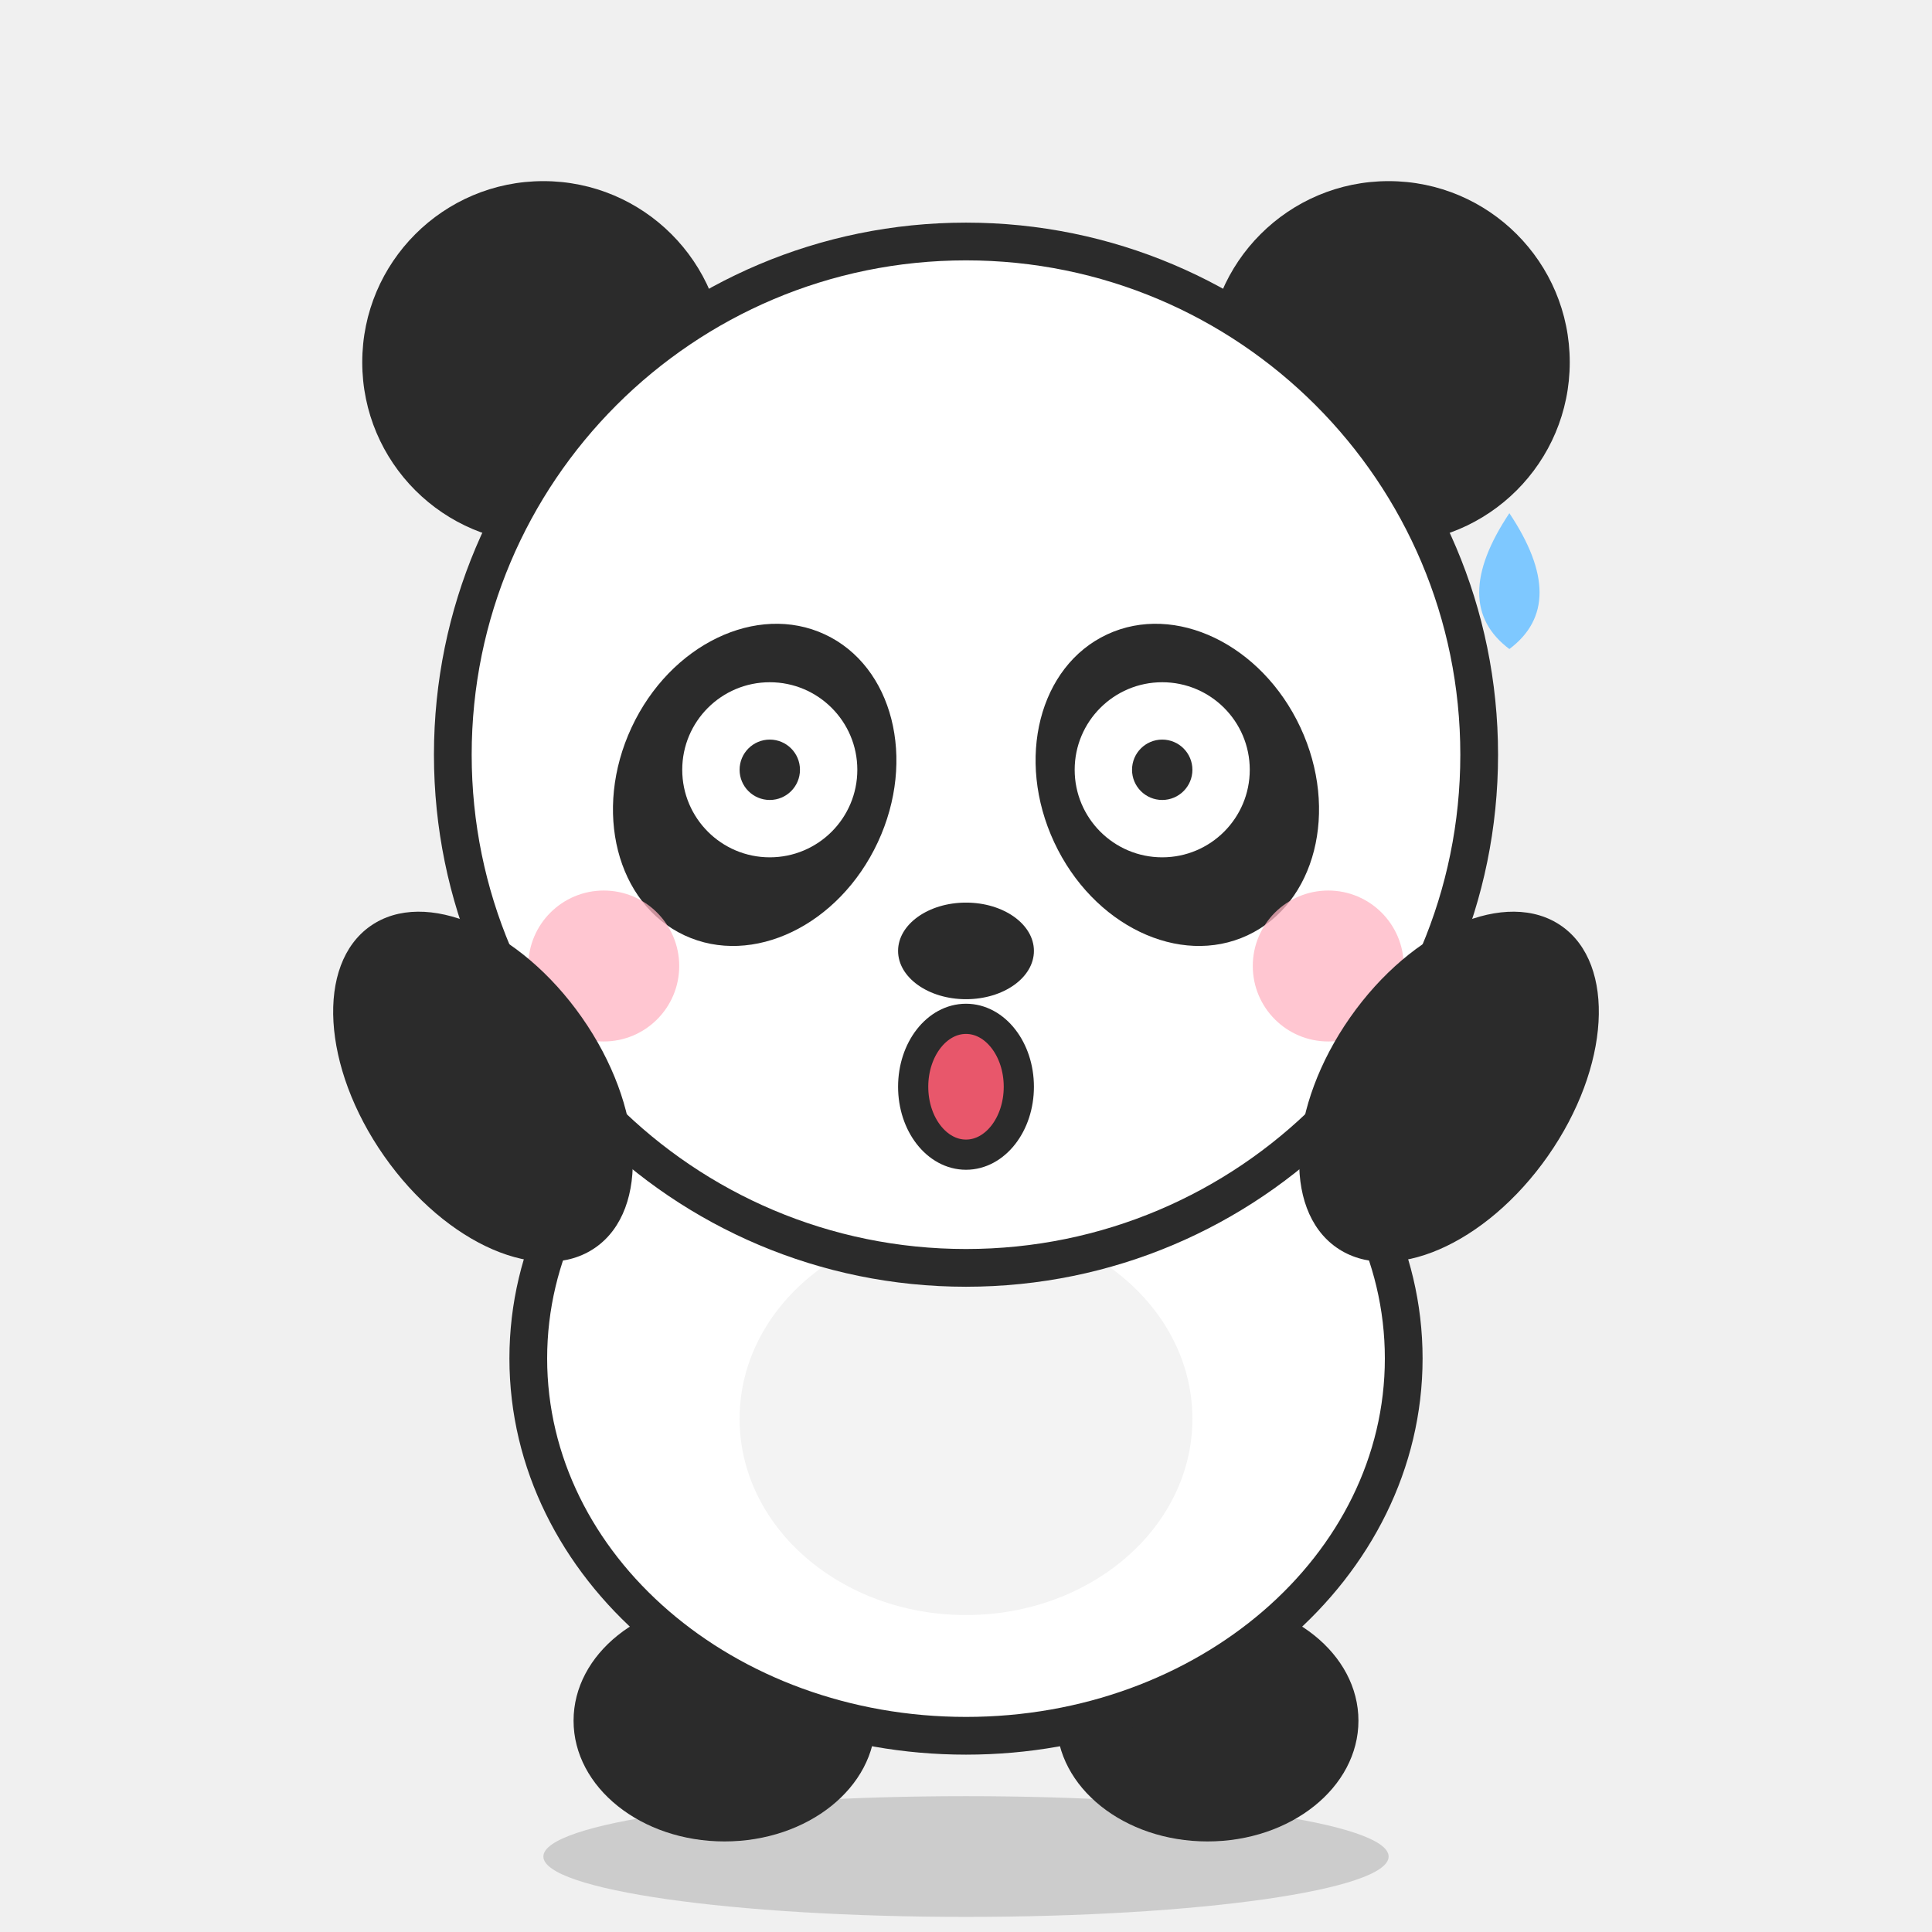
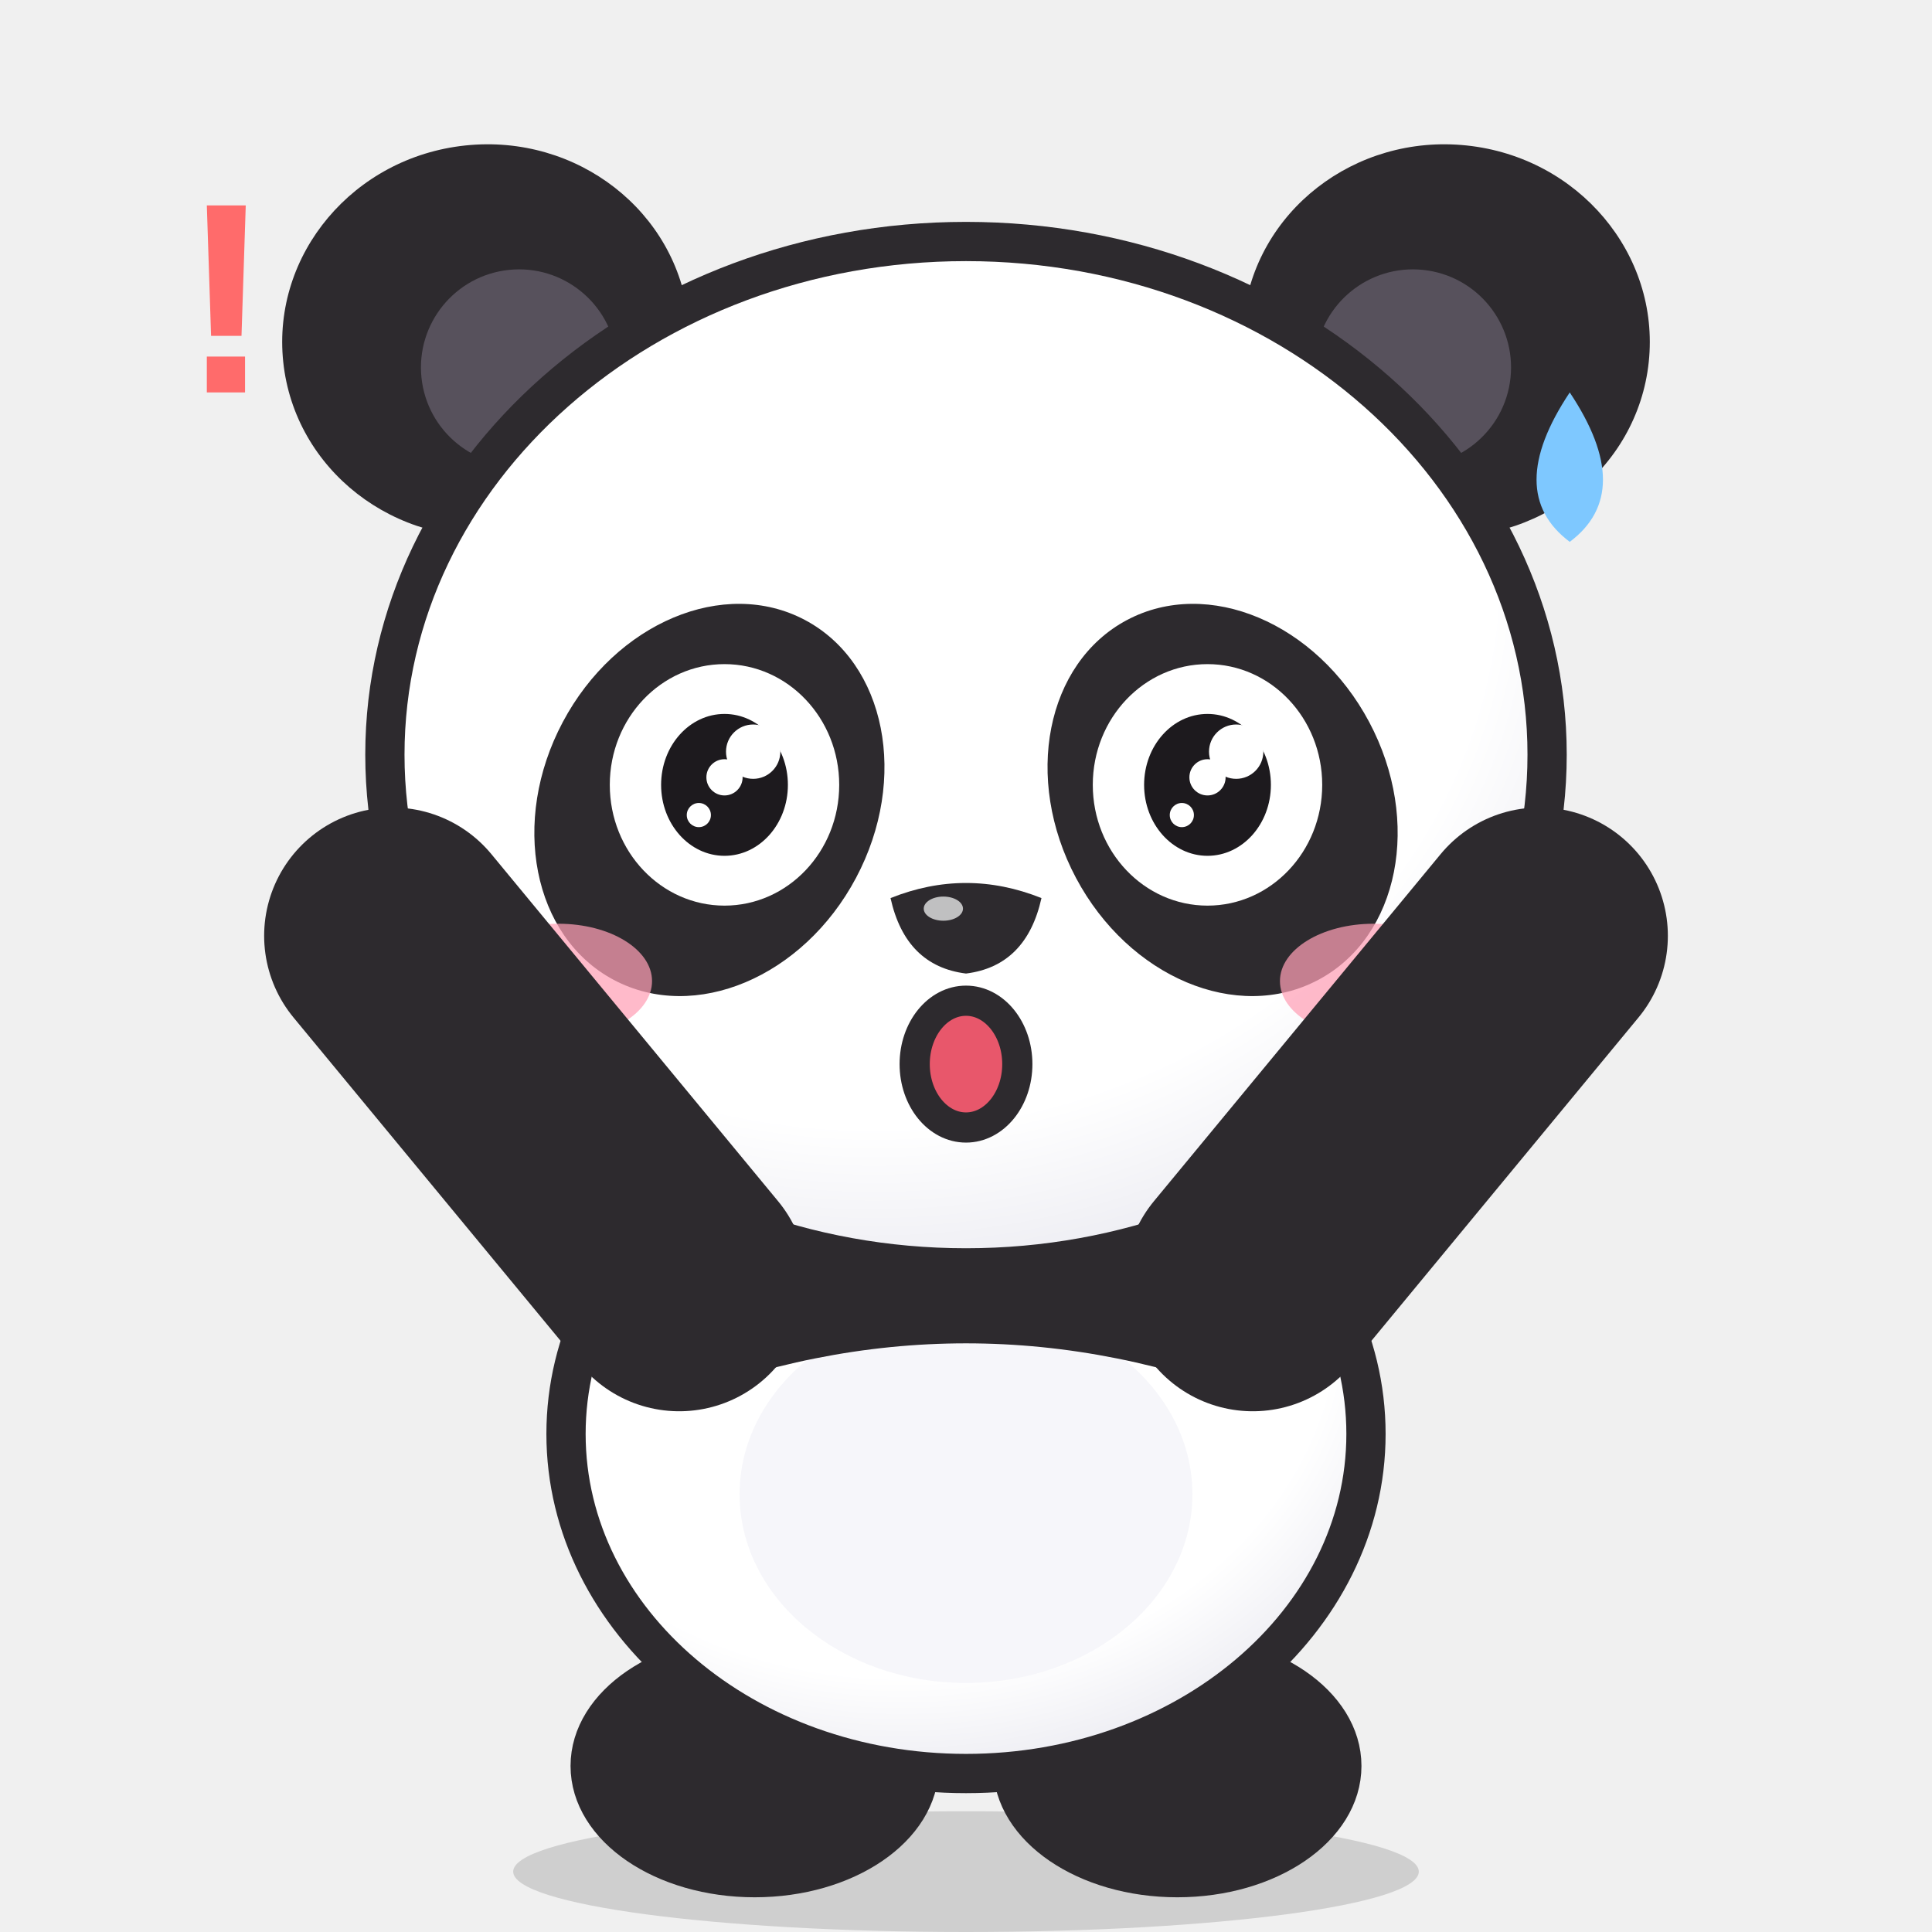
<svg xmlns="http://www.w3.org/2000/svg" viewBox="0 0 128 128" width="128" height="128">
-   <ellipse cx="64" cy="123" rx="28" ry="4" fill="#000" opacity=".15" />
-   <ellipse cx="48" cy="114" rx="10" ry="8" fill="#2b2b2b" transform="rotate(0 48 114)" />
-   <ellipse cx="80" cy="114" rx="10" ry="8" fill="#2b2b2b" transform="rotate(0 80 114)" />
-   <ellipse cx="64" cy="90" rx="29" ry="25" fill="#ffffff" stroke="#2b2b2b" stroke-width="2.5" />
-   <ellipse cx="64" cy="94" rx="15" ry="13" fill="#f3f3f3" />
-   <circle cx="36" cy="24" r="12" fill="#2b2b2b" />
-   <circle cx="92" cy="24" r="12" fill="#2b2b2b" />
-   <circle cx="64" cy="50" r="34" fill="#ffffff" stroke="#2b2b2b" stroke-width="2.5" />
-   <ellipse cx="50" cy="52" rx="9" ry="11" fill="#2b2b2b" transform="rotate(25 50 52)" />
-   <ellipse cx="78" cy="52" rx="9" ry="11" fill="#2b2b2b" transform="rotate(-25 78 52)" />
-   <circle cx="51" cy="51" r="5.8" fill="#fff" />
-   <circle cx="51" cy="51" r="2" fill="#2b2b2b" />
-   <circle cx="77" cy="51" r="5.8" fill="#fff" />
-   <circle cx="77" cy="51" r="2" fill="#2b2b2b" />
-   <ellipse cx="64" cy="63" rx="4.5" ry="3.2" fill="#2b2b2b" />
-   <ellipse cx="64" cy="72" rx="3.5" ry="4.5" fill="#e8576b" stroke="#2b2b2b" stroke-width="2" />
-   <ellipse cx="40" cy="64" rx="5" ry="5" fill="#ffb3c1" opacity=".75" />
-   <ellipse cx="88" cy="64" rx="5" ry="5" fill="#ffb3c1" opacity=".75" />
-   <ellipse cx="32" cy="72" rx="8" ry="13" fill="#2b2b2b" transform="rotate(-35 32 72)" />
-   <ellipse cx="96" cy="72" rx="8" ry="13" fill="#2b2b2b" transform="rotate(35 96 72)" />
-   <path d="M100 34 q-4 6 0 9 q4 -3 0 -9z" fill="#7ec8ff" />
+   <defs>
+     <radialGradient id="furpandasurprised0" cx="42%" cy="32%" r="75%">
+       <stop offset="0" stop-color="#ffffff" />
+       <stop offset="0.72" stop-color="#ffffff" />
+       <stop offset="1" stop-color="#e6e6ee" />
+     </radialGradient>
+   </defs>
+   <ellipse cx="64" cy="124" rx="30" ry="4" fill="#000" opacity=".14" />
+   <g transform="translate(0 0) scale(1) rotate(0 64 122)">
+     <ellipse cx="50" cy="117" rx="11" ry="7.5" fill="#2d2a2e" stroke="#2d2a2e" stroke-width="2.4" transform="rotate(0 50 117)" />
+     <ellipse cx="78" cy="117" rx="11" ry="7.5" fill="#2d2a2e" stroke="#2d2a2e" stroke-width="2.4" transform="rotate(0 78 117)" />
+     <ellipse cx="64" cy="95" rx="26.5" ry="22.5" fill="url(#furpandasurprised0)" stroke="#2d2a2e" stroke-width="2.6" />
+     <ellipse cx="64" cy="99" rx="15" ry="12.5" fill="#f6f6fa" />
+     <path d="M38 83 q26 -12 52 0 q-2 8 -6 10 q-20 -8 -40 0 q-4 -2 -6 -10z" fill="#2d2a2e" />
+     <g transform="rotate(-6 38 30)">
+       <ellipse cx="33" cy="22" rx="13.5" ry="13" fill="#2d2a2e" />
+       <ellipse cx="35" cy="24" rx="6.5" ry="6.5" fill="#57515c" />
+     </g>
+     <g transform="rotate(6 90 30)">
+       <ellipse cx="95" cy="22" rx="13.5" ry="13" fill="#2d2a2e" />
+       <ellipse cx="93" cy="24" rx="6.5" ry="6.5" fill="#57515c" />
+     </g>
+     <ellipse cx="64" cy="50" rx="38.5" ry="34" fill="url(#furpandasurprised0)" stroke="#2d2a2e" stroke-width="2.6" />
+     <ellipse cx="47" cy="53" rx="11" ry="13.5" fill="#2d2a2e" transform="rotate(28 47 53)" />
+     <ellipse cx="81" cy="53" rx="11" ry="13.5" fill="#2d2a2e" transform="rotate(-28 81 53)" />
+     <ellipse cx="48" cy="52" rx="7.6" ry="8" fill="#fff" />
+     <ellipse cx="48" cy="52" rx="4.2" ry="4.7" fill="#1d1a1e" />
+     <ellipse cx="49.9" cy="49.8" rx="1.8" ry="1.8" fill="#fff" />
+     <ellipse cx="46.3" cy="54" rx="0.8" ry="0.8" fill="#fff" />
+     <ellipse cx="48" cy="51.5" rx="1.2" ry="1.2" fill="#fff" />
+     <ellipse cx="80" cy="52" rx="7.6" ry="8" fill="#fff" />
+     <ellipse cx="80" cy="52" rx="4.2" ry="4.7" fill="#1d1a1e" />
+     <ellipse cx="81.9" cy="49.8" rx="1.8" ry="1.8" fill="#fff" />
+     <ellipse cx="78.3" cy="54" rx="0.8" ry="0.8" fill="#fff" />
+     <ellipse cx="80" cy="51.5" rx="1.2" ry="1.2" fill="#fff" />
+     <ellipse cx="37" cy="65" rx="6.2" ry="3.8" fill="#ff9fb6" opacity="0.72" />
+     <ellipse cx="91" cy="65" rx="6.2" ry="3.8" fill="#ff9fb6" opacity="0.72" />
+     <path d="M59 59.5 q5 -2 10 0 q-1 4.5 -5 5 q-4 -0.5 -5 -5z" fill="#2d2a2e" />
+     <ellipse cx="62.5" cy="60.2" rx="1.3" ry="0.8" fill="#fff" opacity=".7" />
+     <ellipse cx="64" cy="70.5" rx="3.4" ry="4.2" fill="#e8576b" stroke="#2d2a2e" stroke-width="2" />
+     <line x1="45" y1="85" x2="26" y2="62" stroke-linecap="round" stroke="#2d2a2e" stroke-width="17" />
+     <line x1="45" y1="85" x2="26" y2="62" stroke-linecap="round" stroke="#2d2a2e" stroke-width="12" />
+     <line x1="83" y1="85" x2="102" y2="62" stroke-linecap="round" stroke="#2d2a2e" stroke-width="17" />
+     <line x1="83" y1="85" x2="102" y2="62" stroke-linecap="round" stroke="#2d2a2e" stroke-width="12" />
+     <path transform="translate(104 26) scale(1.1)" d="M0 0 q-4 6 0 9 q4 -3 0 -9z" fill="#7ec8ff" />
+     <text x="12" y="26" font-family="Segoe UI, Arial, sans-serif" font-weight="700" font-size="18" fill="#ff6b6b">!</text>
+   </g>
</svg>
